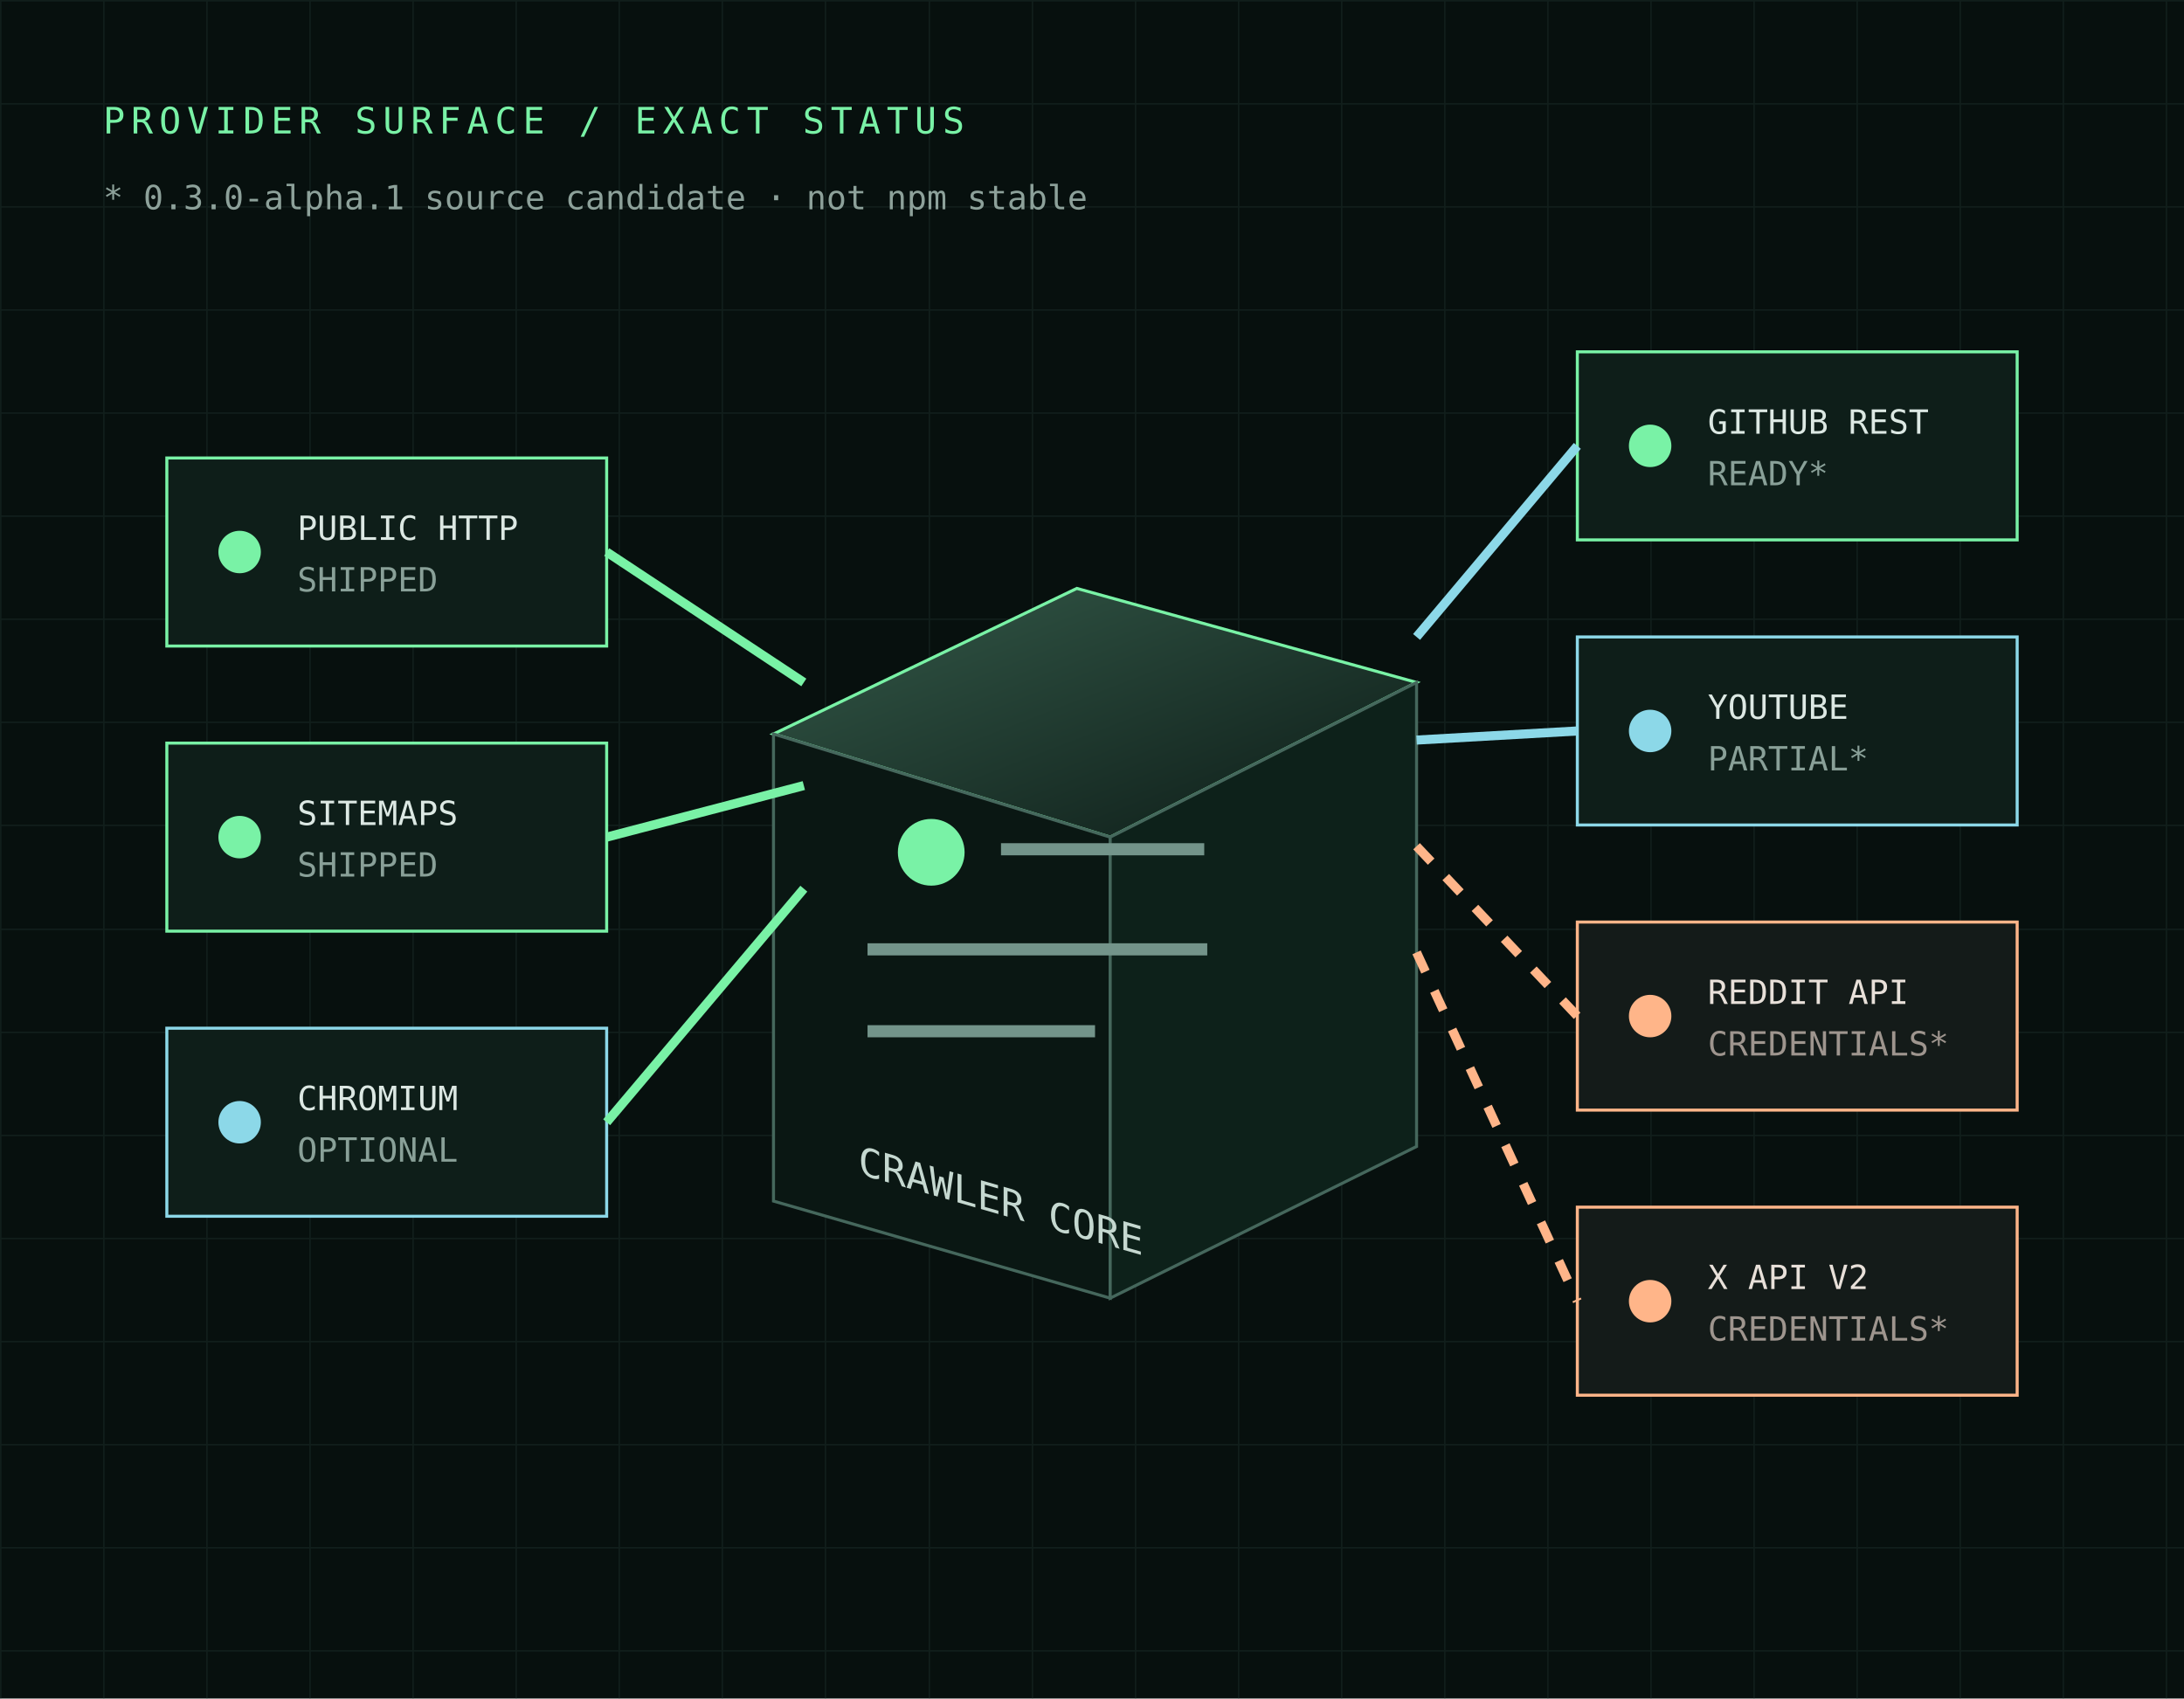
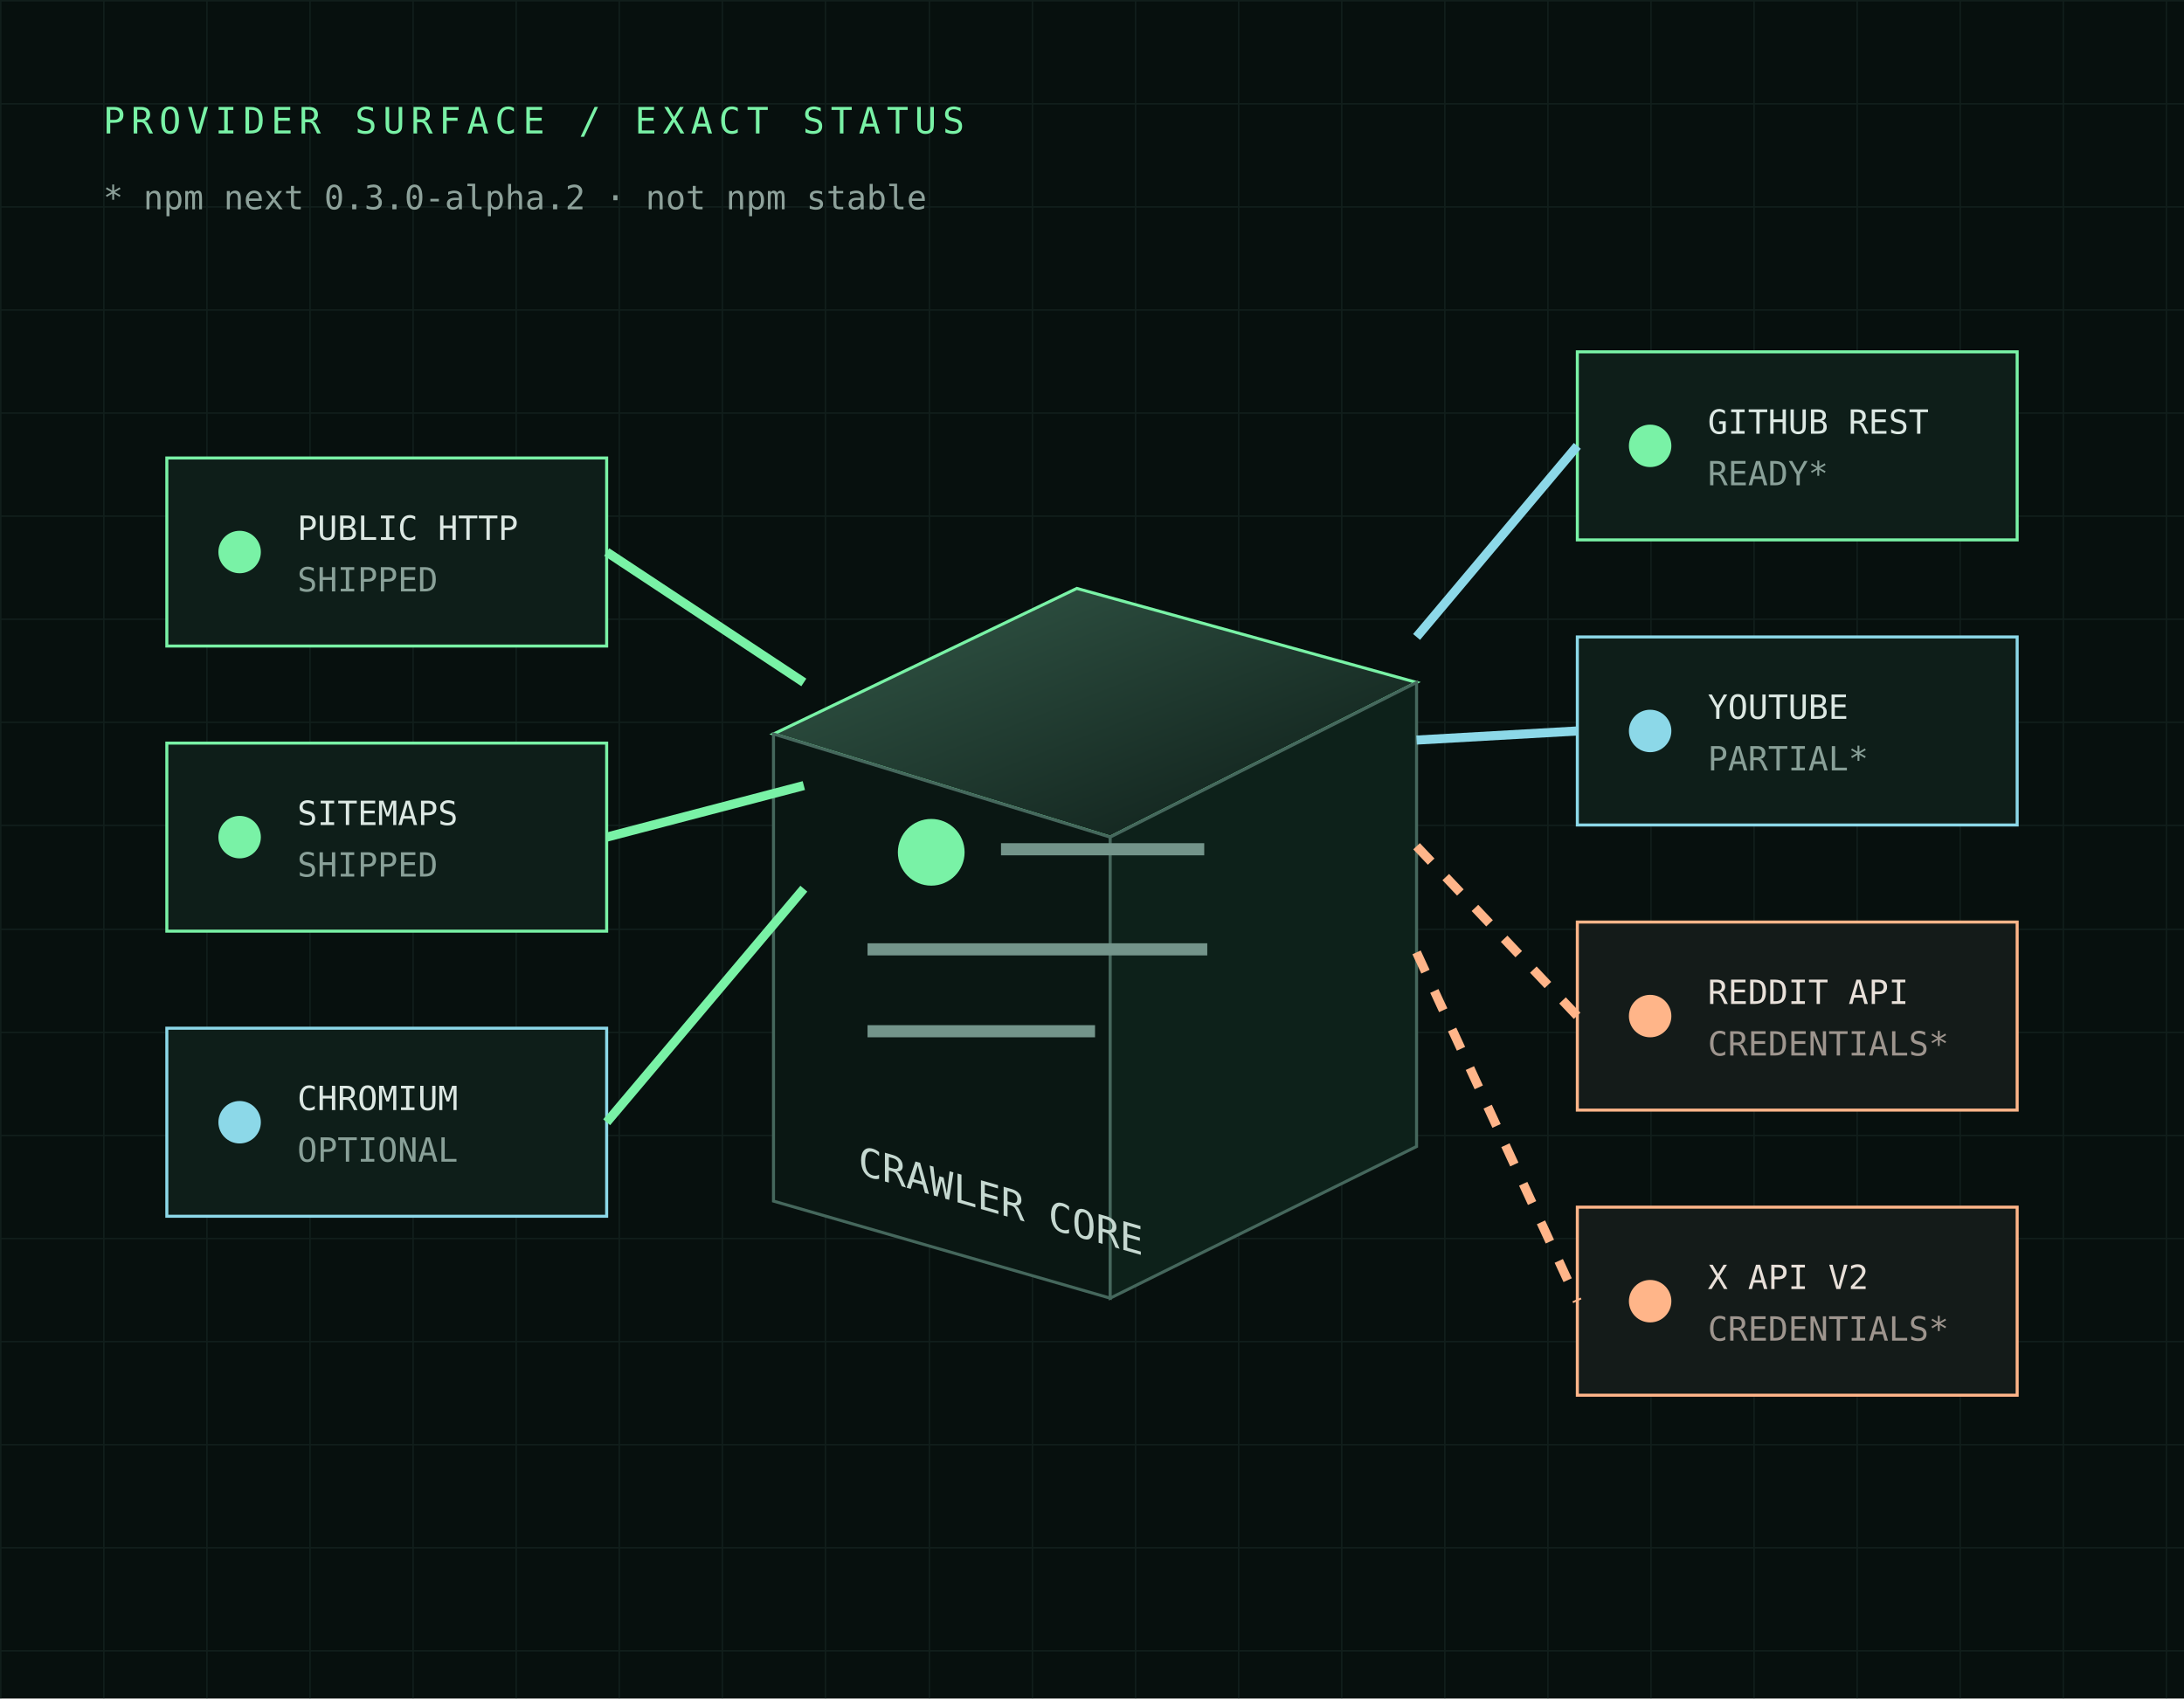
<svg xmlns="http://www.w3.org/2000/svg" viewBox="0 0 720 560" role="img" aria-labelledby="title desc">
  <defs>
    <linearGradient id="core" x1="0" y1="0" x2="1" y2="1">
      <stop stop-color="#345a49" />
      <stop offset="1" stop-color="#0c1a16" />
    </linearGradient>
    <pattern id="grid" width="34" height="34" patternUnits="userSpaceOnUse">
      <path d="M34 0H0V34" fill="none" stroke="#294139" opacity=".3" />
    </pattern>
  </defs>
  <rect width="720" height="560" fill="#07100e" />
  <rect width="720" height="560" fill="url(#grid)" />
  <g transform="translate(255 172)">
    <path d="m0 70 100-48 112 31-101 51z" fill="url(#core)" stroke="#79f2a6" />
    <path d="M0 70v154l111 32V104z" fill="#0a1713" stroke="#45675c" />
    <path d="M111 104v152l101-50V53z" fill="#0d211a" stroke="#45675c" />
    <circle cx="52" cy="109" r="11" fill="#79f2a6" />
    <path d="M75 108h67M31 141h112M31 168h75" stroke="#73948a" stroke-width="4" />
    <text x="28" y="207" fill="#c5d8d0" font-family="monospace" font-size="13" transform="skewY(16)">CRAWLER CORE</text>
  </g>
  <g font-family="monospace" font-size="11">
    <g transform="translate(55 151)">
      <rect width="145" height="62" fill="#0e1e19" stroke="#79f2a6" />
      <circle cx="24" cy="31" r="7" fill="#79f2a6" />
      <text x="43" y="27" fill="#dce8e3">PUBLIC HTTP</text>
      <text x="43" y="44" fill="#89a098">SHIPPED</text>
    </g>
    <g transform="translate(55 245)">
      <rect width="145" height="62" fill="#0e1e19" stroke="#79f2a6" />
      <circle cx="24" cy="31" r="7" fill="#79f2a6" />
      <text x="43" y="27" fill="#dce8e3">SITEMAPS</text>
      <text x="43" y="44" fill="#89a098">SHIPPED</text>
    </g>
    <g transform="translate(55 339)">
      <rect width="145" height="62" fill="#0e1e19" stroke="#8cd8e8" />
      <circle cx="24" cy="31" r="7" fill="#8cd8e8" />
      <text x="43" y="27" fill="#dce8e3">CHROMIUM</text>
      <text x="43" y="44" fill="#89a098">OPTIONAL</text>
    </g>
    <g transform="translate(520 116)">
      <rect width="145" height="62" fill="#0e1e19" stroke="#79f2a6" />
      <circle cx="24" cy="31" r="7" fill="#79f2a6" />
      <text x="43" y="27" fill="#dce8e3">GITHUB REST</text>
      <text x="43" y="44" fill="#89a098">READY*</text>
    </g>
    <g transform="translate(520 210)">
      <rect width="145" height="62" fill="#0e1e19" stroke="#8cd8e8" />
      <circle cx="24" cy="31" r="7" fill="#8cd8e8" />
      <text x="43" y="27" fill="#dce8e3">YOUTUBE</text>
      <text x="43" y="44" fill="#89a098">PARTIAL*</text>
    </g>
    <g transform="translate(520 304)">
      <rect width="145" height="62" fill="#141b19" stroke="#ffb589" />
      <circle cx="24" cy="31" r="7" fill="#ffb589" />
      <text x="43" y="27" fill="#e8e0d9">REDDIT API</text>
      <text x="43" y="44" fill="#9e958e">CREDENTIALS*</text>
    </g>
    <g transform="translate(520 398)">
      <rect width="145" height="62" fill="#141b19" stroke="#ffb589" />
      <circle cx="24" cy="31" r="7" fill="#ffb589" />
      <text x="43" y="27" fill="#e8e0d9">X API V2</text>
      <text x="43" y="44" fill="#9e958e">CREDENTIALS*</text>
    </g>
  </g>
  <g fill="none" stroke-width="3">
    <path d="M200 182 265 225M200 276l65-17M200 370l65-77" stroke="#79f2a6" />
    <path d="M467 210 520 147M467 244l53-3" stroke="#8cd8e8" />
    <path d="M467 279l53 56M467 314l53 115" stroke="#ffb589" stroke-dasharray="7 7" />
  </g>
  <text x="34" y="44" fill="#79f2a6" font-family="monospace" font-size="12" letter-spacing="2">PROVIDER SURFACE / EXACT STATUS</text>
-   <text x="34" y="69" fill="#8da19a" font-family="monospace" font-size="11">* 0.3.0-alpha.1 source candidate · not npm stable</text>
+   <text x="34" y="69" fill="#8da19a" font-family="monospace" font-size="11">* npm next 0.3.0-alpha.2 · not npm stable</text>
</svg>
